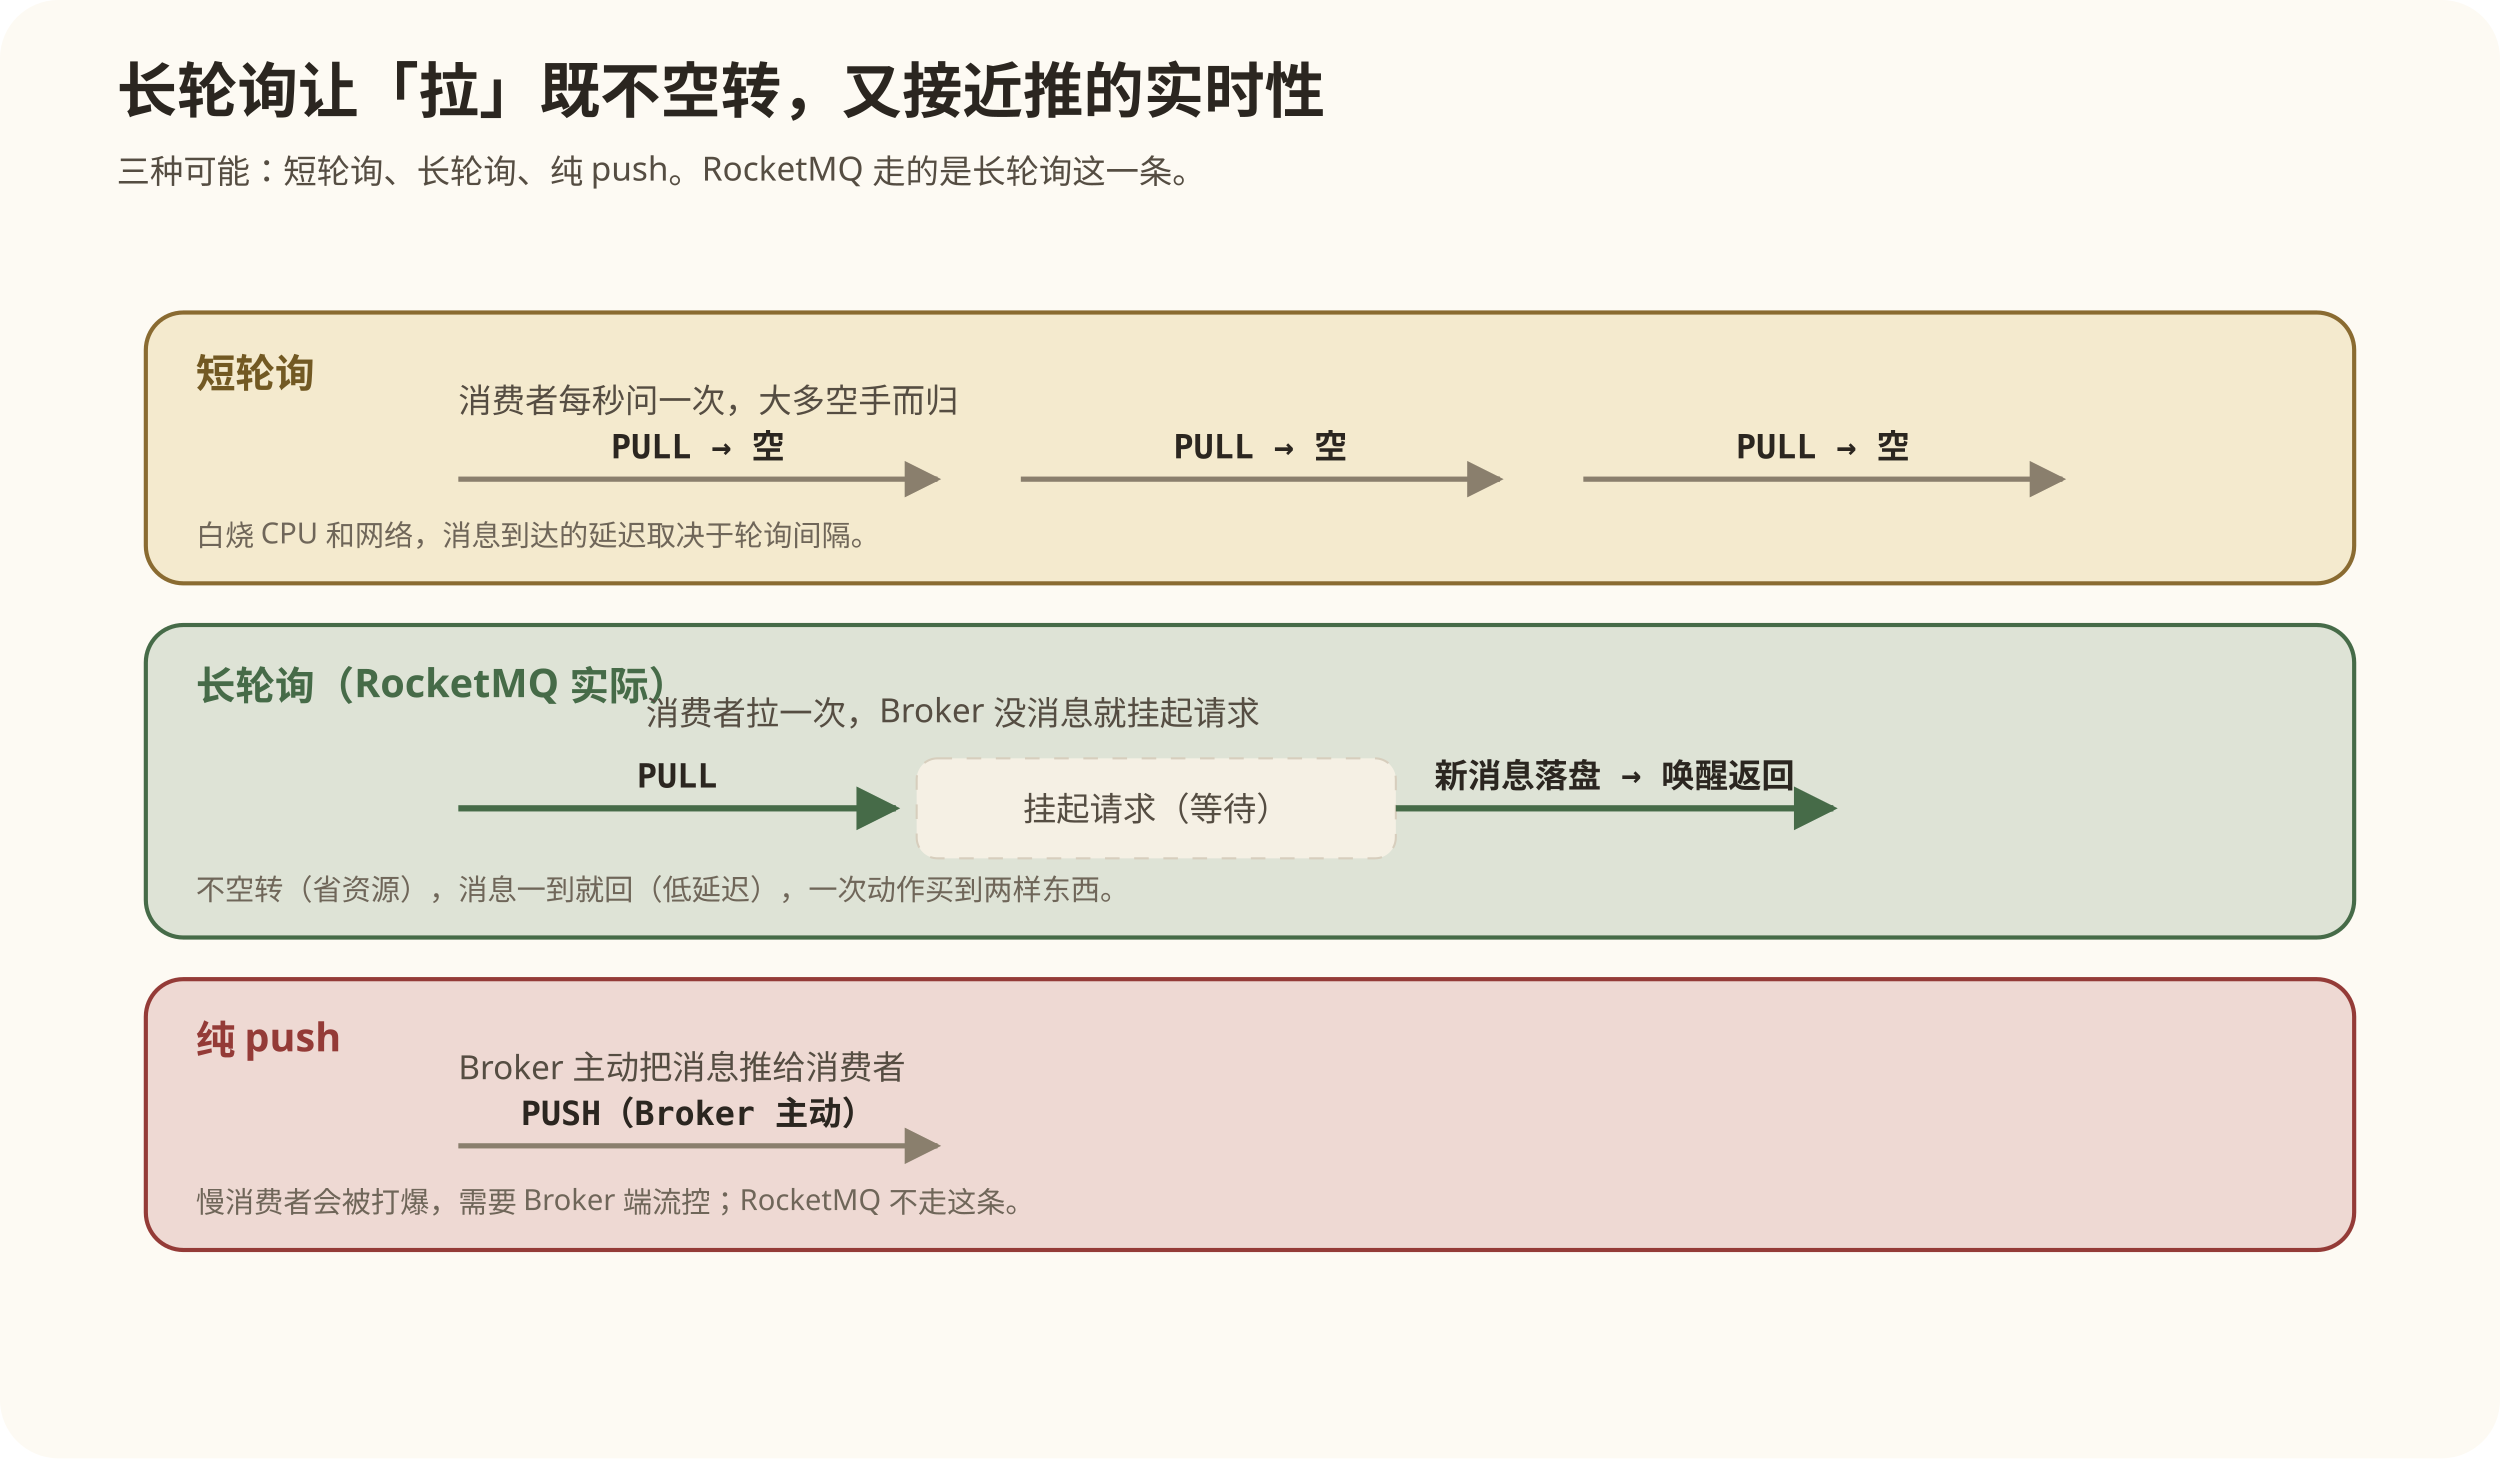
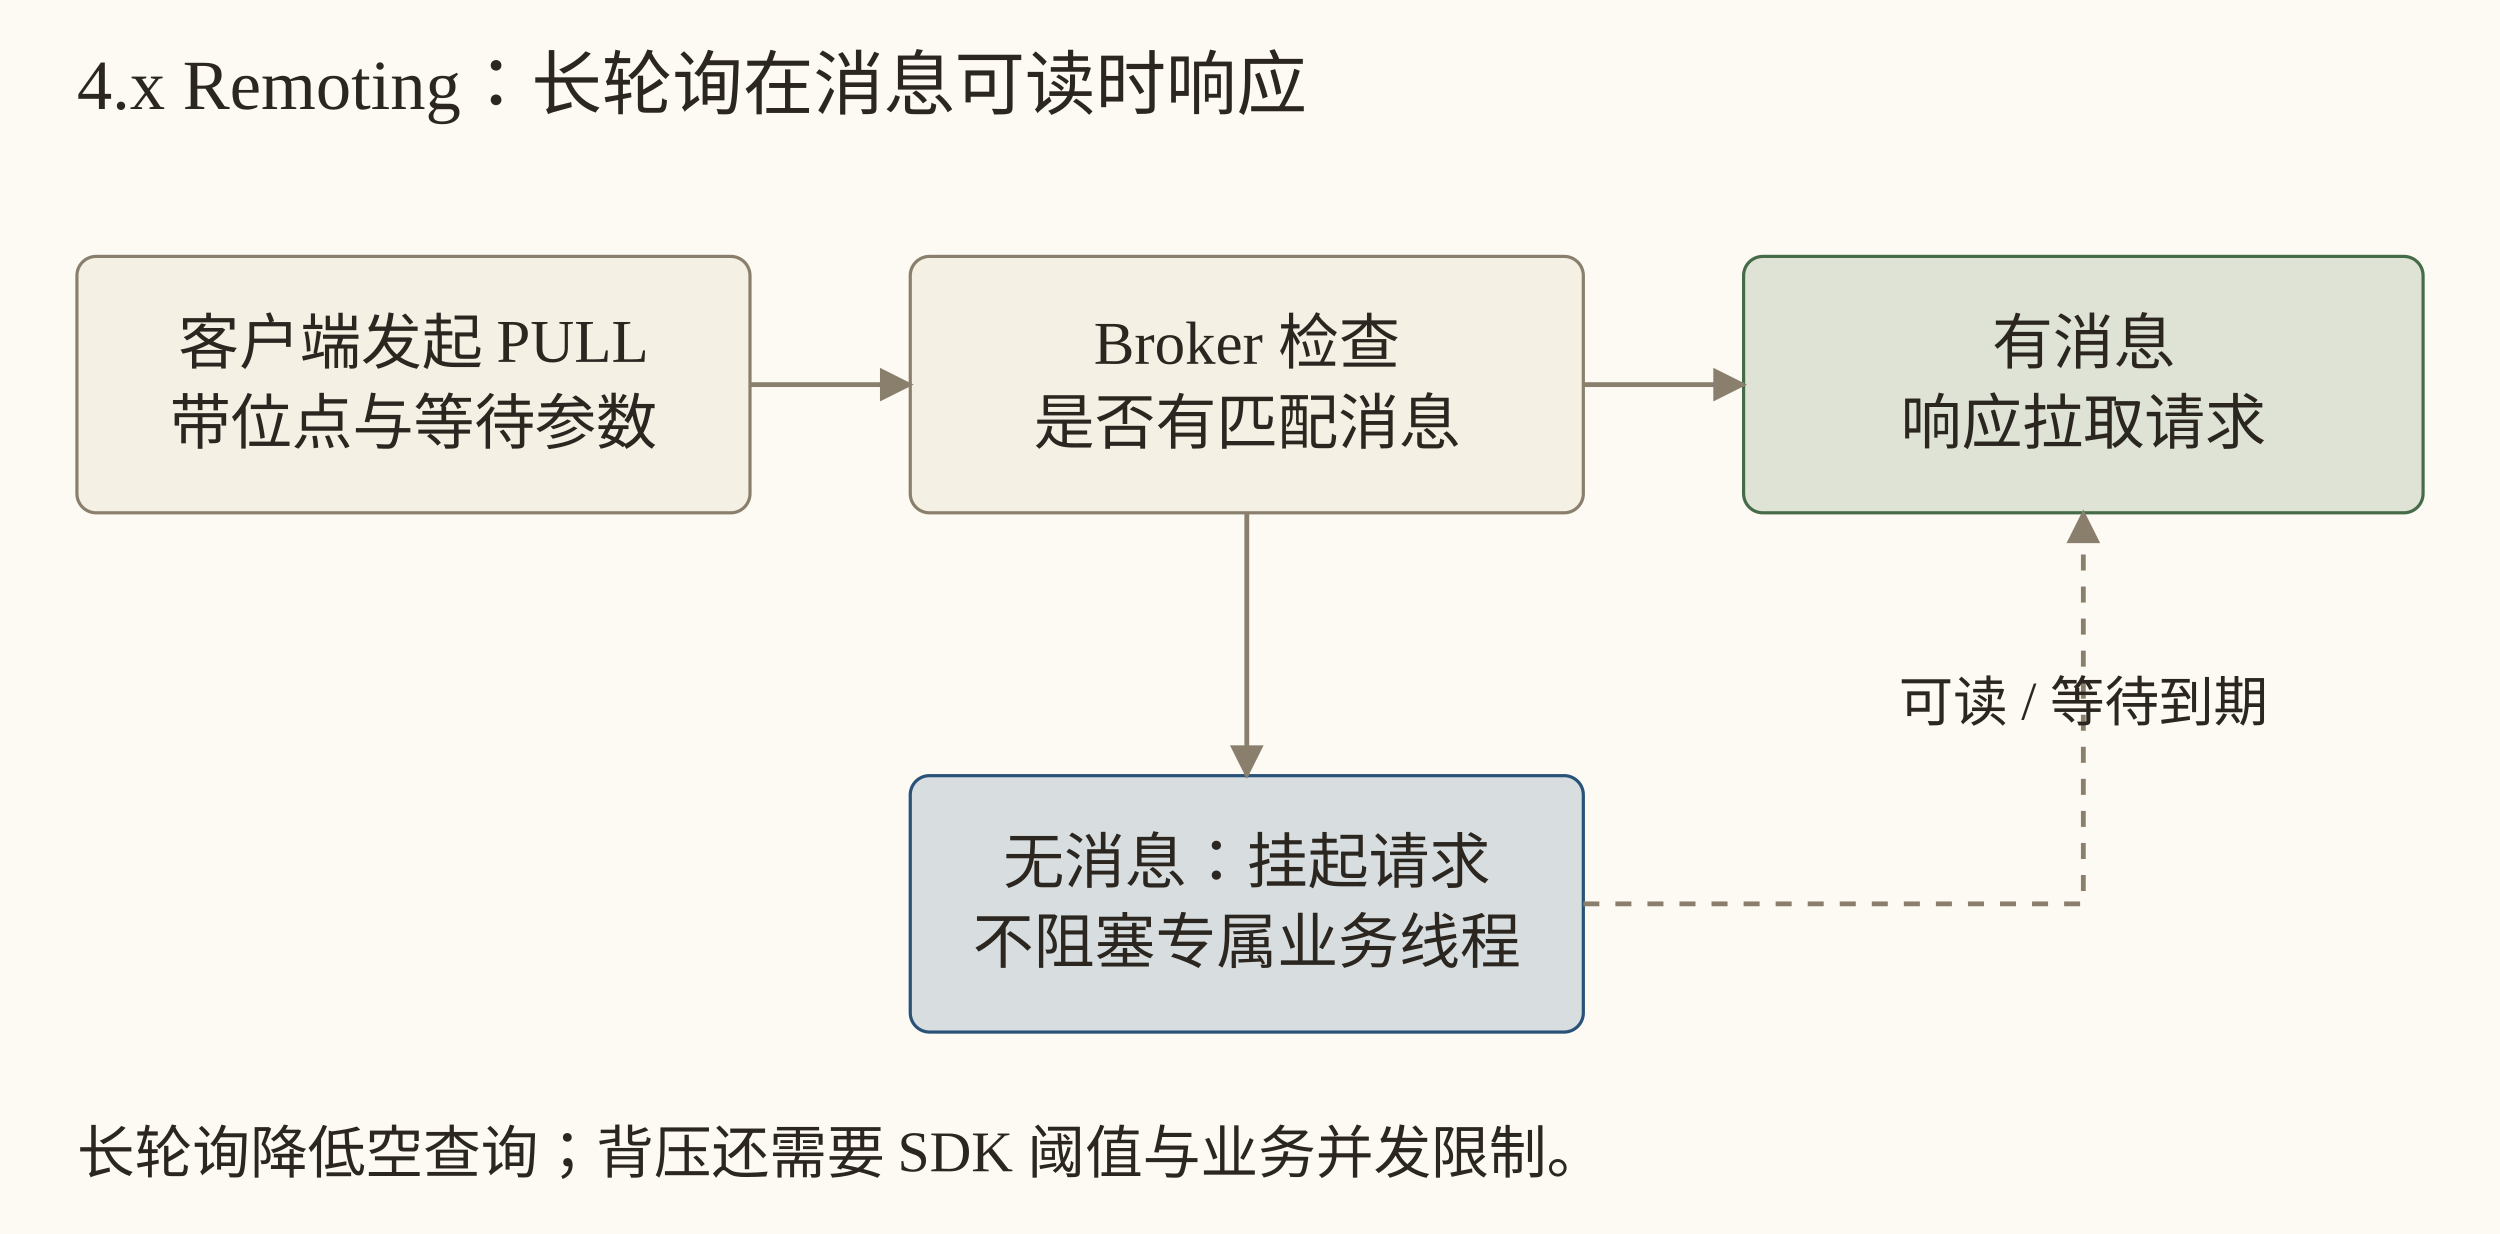
- <svg xmlns="http://www.w3.org/2000/svg" width="1200" height="700" viewBox="0 0 1200 700" role="img" aria-labelledby="title desc">
+ <svg xmlns="http://www.w3.org/2000/svg" width="780" height="385" viewBox="0 0 780 385" role="img" aria-labelledby="title desc">
  <defs>
    <marker id="arrow" viewBox="0 0 10 10" refX="9" refY="5" markerWidth="7" markerHeight="7" orient="auto">
-       <path d="M0 0L10 5L0 10Z" fill="#8a7f6d" />
+       <path d="M0,0 L10,5 L0,10 Z" fill="#8a7f6d" />
    </marker>
-     <marker id="arrowG" viewBox="0 0 10 10" refX="9" refY="5" markerWidth="7" markerHeight="7" orient="auto">
-       <path d="M0 0L10 5L0 10Z" fill="#466b48" />
-     </marker>
-     <style>.h{font:700 29px ui-sans-serif,system-ui,sans-serif;fill:#2b2620}.t{font:700 19px ui-sans-serif,system-ui,sans-serif}.b{font:400 16px ui-sans-serif,system-ui,sans-serif;fill:#554d42}.s{font:400 14px ui-sans-serif,system-ui,sans-serif;fill:#6f6659}.m{font:600 16px ui-monospace,SFMono-Regular,Menlo,monospace;fill:#2b2620}</style>
  </defs>
-   <rect width="1200" height="700" rx="28" fill="#fdfaf3" />
-   <text x="56" y="54" class="h">长轮询让「拉」既不空转，又接近推的实时性</text>
-   <text x="56" y="88" class="b">三种可能：短轮询、长轮询、纯 push。RocketMQ 走的是长轮询这一条。</text>
-   <g transform="translate(70 150)">
-     <rect width="1060" height="130" rx="18" fill="#f4eace" stroke="#8a6b31" stroke-width="2" />
-     <text x="24" y="36" class="t" fill="#725923">短轮询</text>
-     <text x="150" y="48" class="b">消费者每秒问一次，大多空手而归</text>
-     <line x1="150" y1="80" x2="380" y2="80" stroke="#8a7f6d" stroke-width="2.5" marker-end="url(#arrow)" />
-     <text x="265" y="70" text-anchor="middle" class="m">PULL → 空</text>
-     <line x1="420" y1="80" x2="650" y2="80" stroke="#8a7f6d" stroke-width="2.5" marker-end="url(#arrow)" />
-     <text x="535" y="70" text-anchor="middle" class="m">PULL → 空</text>
-     <line x1="690" y1="80" x2="920" y2="80" stroke="#8a7f6d" stroke-width="2.5" marker-end="url(#arrow)" />
-     <text x="805" y="70" text-anchor="middle" class="m">PULL → 空</text>
-     <text x="24" y="112" class="s">白烧 CPU 和网络，消息到达的延迟取决于轮询间隔。</text>
-   </g>
-   <g transform="translate(70 300)">
-     <rect width="1060" height="150" rx="18" fill="#dee3d6" stroke="#466b48" stroke-width="2" />
-     <text x="24" y="36" class="t" fill="#466b48">长轮询（RocketMQ 实际）</text>
-     <text x="240" y="48" class="b">消费者拉一次，Broker 没消息就挂起请求</text>
-     <line x1="150" y1="88" x2="360" y2="88" stroke="#466b48" stroke-width="3" marker-end="url(#arrowG)" />
-     <text x="255" y="78" text-anchor="middle" class="m">PULL</text>
-     <rect x="370" y="64" width="230" height="48" rx="10" fill="#f5f0e4" stroke="#d7cebd" stroke-dasharray="7 7" />
-     <text x="485" y="94" text-anchor="middle" class="b">挂起请求（等待）</text>
-     <line x1="600" y1="88" x2="810" y2="88" stroke="#466b48" stroke-width="3" marker-end="url(#arrowG)" />
-     <text x="705" y="78" text-anchor="middle" class="m">新消息落盘 → 唤醒返回</text>
-     <text x="24" y="132" class="s">不空转（省资源），消息一到就回（低延迟），一次动作买到两样东西。</text>
-   </g>
-   <g transform="translate(70 470)">
-     <rect width="1060" height="130" rx="18" fill="#eed9d3" stroke="#943b37" stroke-width="2" />
-     <text x="24" y="36" class="t" fill="#943b37">纯 push</text>
-     <text x="150" y="48" class="b">Broker 主动把消息推给消费者</text>
-     <line x1="150" y1="80" x2="380" y2="80" stroke="#8a7f6d" stroke-width="2.5" marker-end="url(#arrow)" />
-     <text x="265" y="70" text-anchor="middle" class="m">PUSH（Broker 主动）</text>
-     <text x="24" y="112" class="s">慢消费者会被打爆，需要 Broker 端流控；RocketMQ 不走这条。</text>
-   </g>
+   <rect width="780" height="385" fill="#fdfaf3" />
+   <text x="24" y="34" font-size="22" text-anchor="start" fill="#2b2620">4.x Remoting：长轮询在消息可读时响应</text>
+   <rect x="24" y="80" width="210" height="80" rx="6" fill="#f5f0e4" stroke="#8a7f6d" />
+   <text x="129" y="113.5" font-size="19" text-anchor="middle" fill="#2b2620">客户端发起 PULL</text>
+   <text x="129" y="138.5" font-size="19" text-anchor="middle" fill="#2b2620">带位点与等待参数</text>
+   <rect x="284" y="80" width="210" height="80" rx="6" fill="#f5f0e4" stroke="#8a7f6d" />
+   <text x="389" y="113.5" font-size="19" text-anchor="middle" fill="#2b2620">Broker 检查</text>
+   <text x="389" y="138.5" font-size="19" text-anchor="middle" fill="#2b2620">是否有匹配消息</text>
+   <rect x="544" y="80" width="212" height="80" rx="6" fill="#dee3d6" stroke="#466b48" />
+   <text x="650" y="113.5" font-size="19" text-anchor="middle" fill="#2b2620">有消息</text>
+   <text x="650" y="138.5" font-size="19" text-anchor="middle" fill="#2b2620">响应拉取请求</text>
+   <path d="M234,120 H284" fill="none" stroke="#8a7f6d" stroke-width="1.5" marker-end="url(#arrow)" />
+   <path d="M494,120 H544" fill="none" stroke="#8a7f6d" stroke-width="1.5" marker-end="url(#arrow)" />
+   <rect x="284" y="242" width="210" height="80" rx="6" fill="#d8dee0" stroke="#295279" />
+   <text x="389" y="275.5" font-size="19" text-anchor="middle" fill="#2b2620">无消息：挂起请求</text>
+   <text x="389" y="300.5" font-size="19" text-anchor="middle" fill="#2b2620">不阻塞专属业务线程</text>
+   <path d="M389,160 V242" fill="none" stroke="#8a7f6d" stroke-width="1.5" marker-end="url(#arrow)" />
+   <path d="M494,282 H650 V160" fill="none" stroke="#8a7f6d" stroke-width="1.5" stroke-dasharray="5 5" marker-end="url(#arrow)" />
+   <text x="650" y="225" font-size="17" text-anchor="middle" fill="#2b2620">可读 / 等待到期</text>
+   <text x="24" y="366" font-size="18" text-anchor="start" fill="#2b2620">长轮询降低空查询；背压还需要 SDK 阈值与业务并发限制。</text>
</svg>
